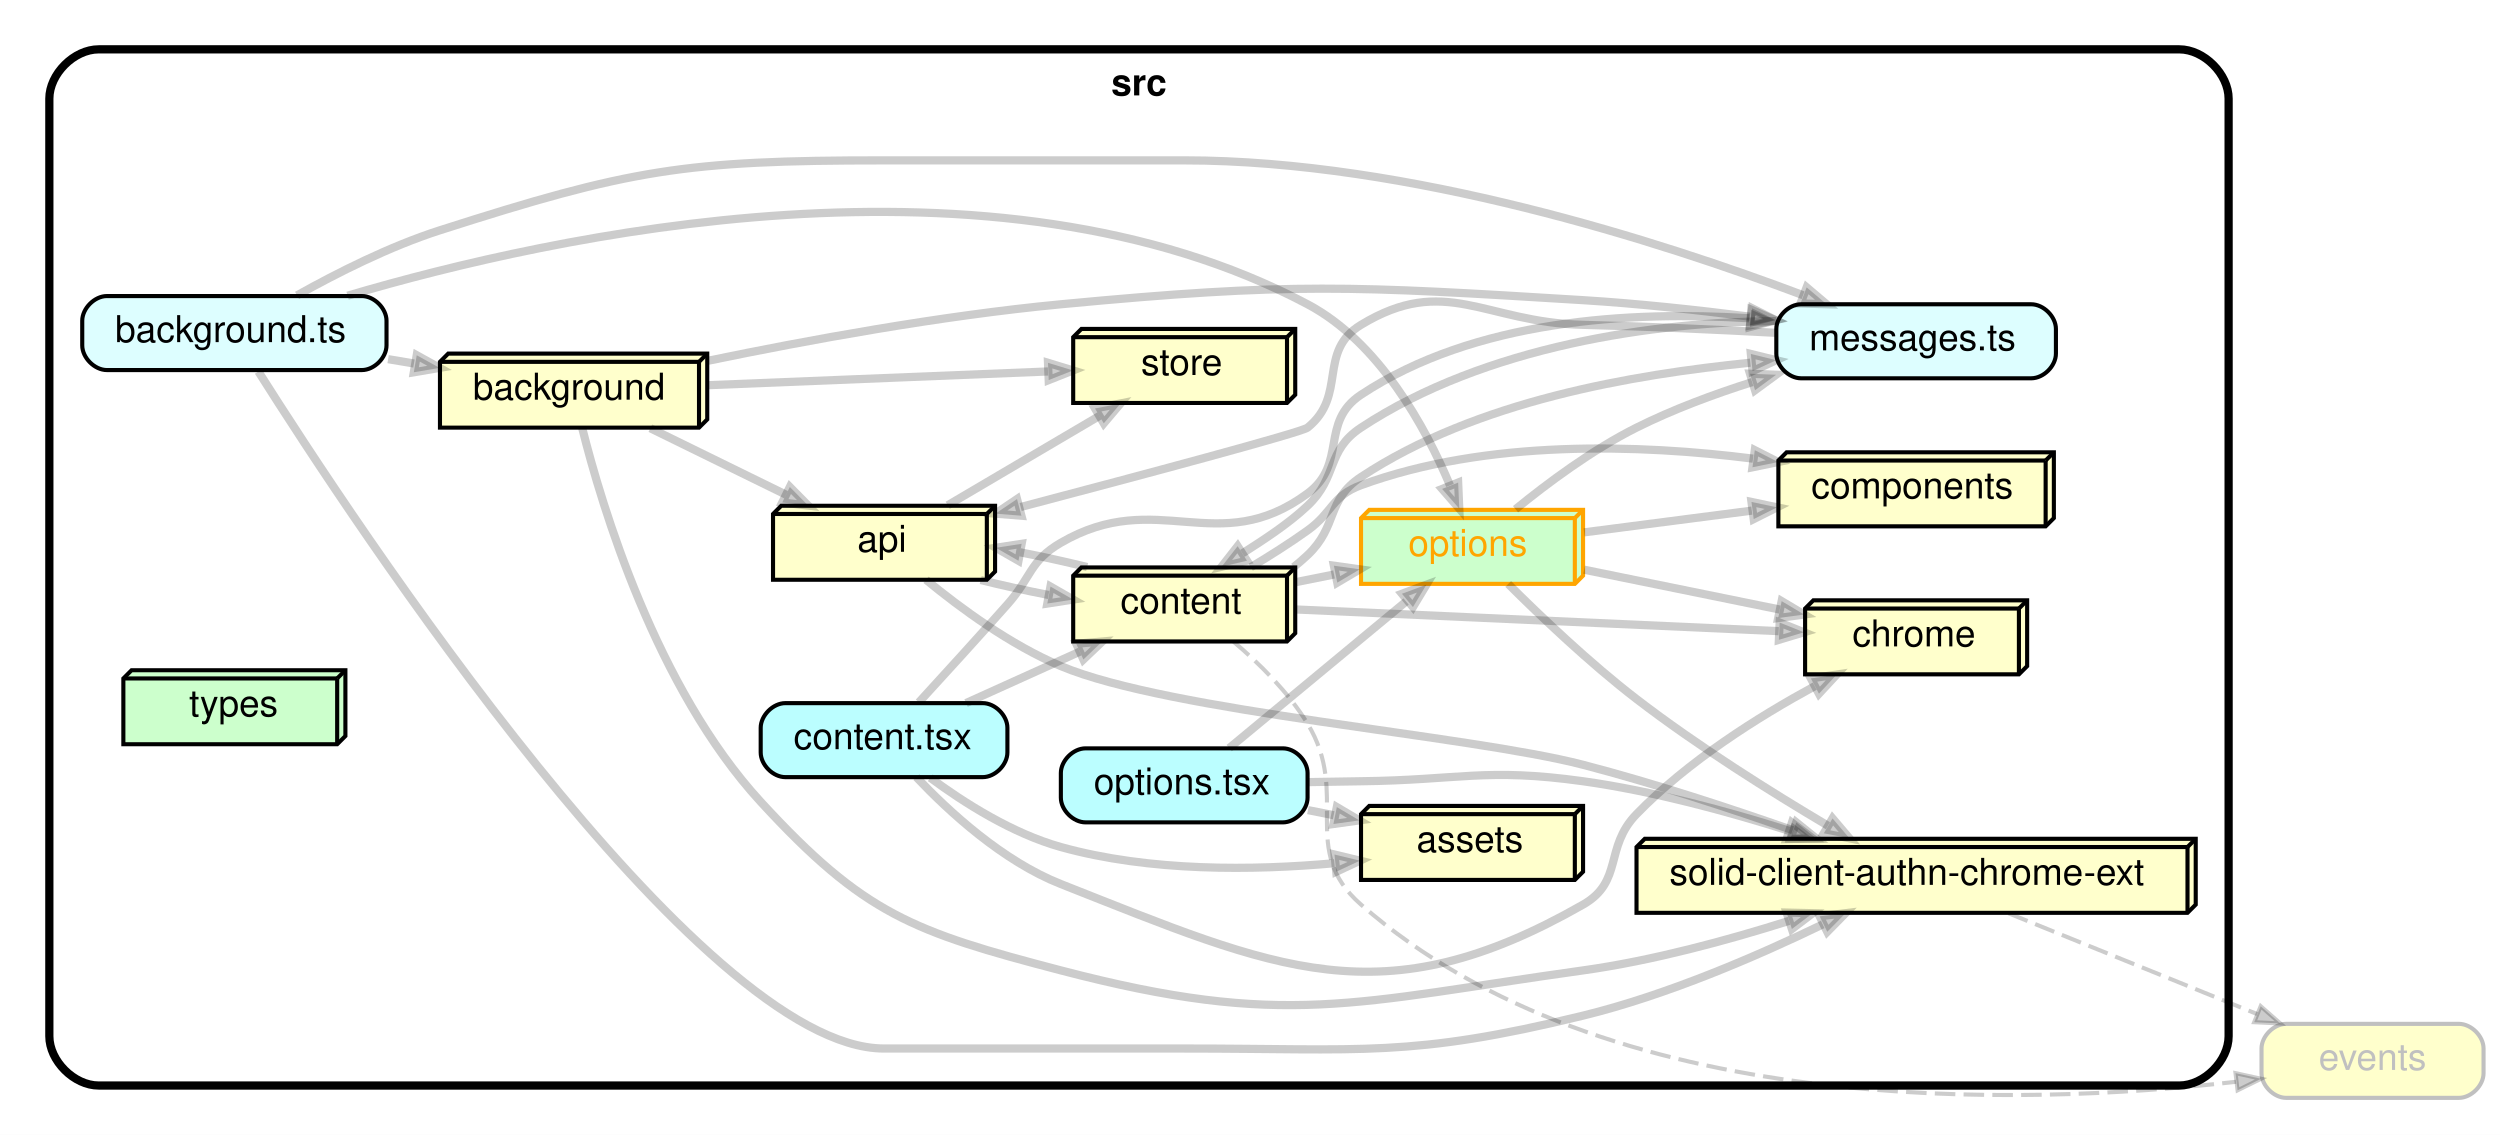
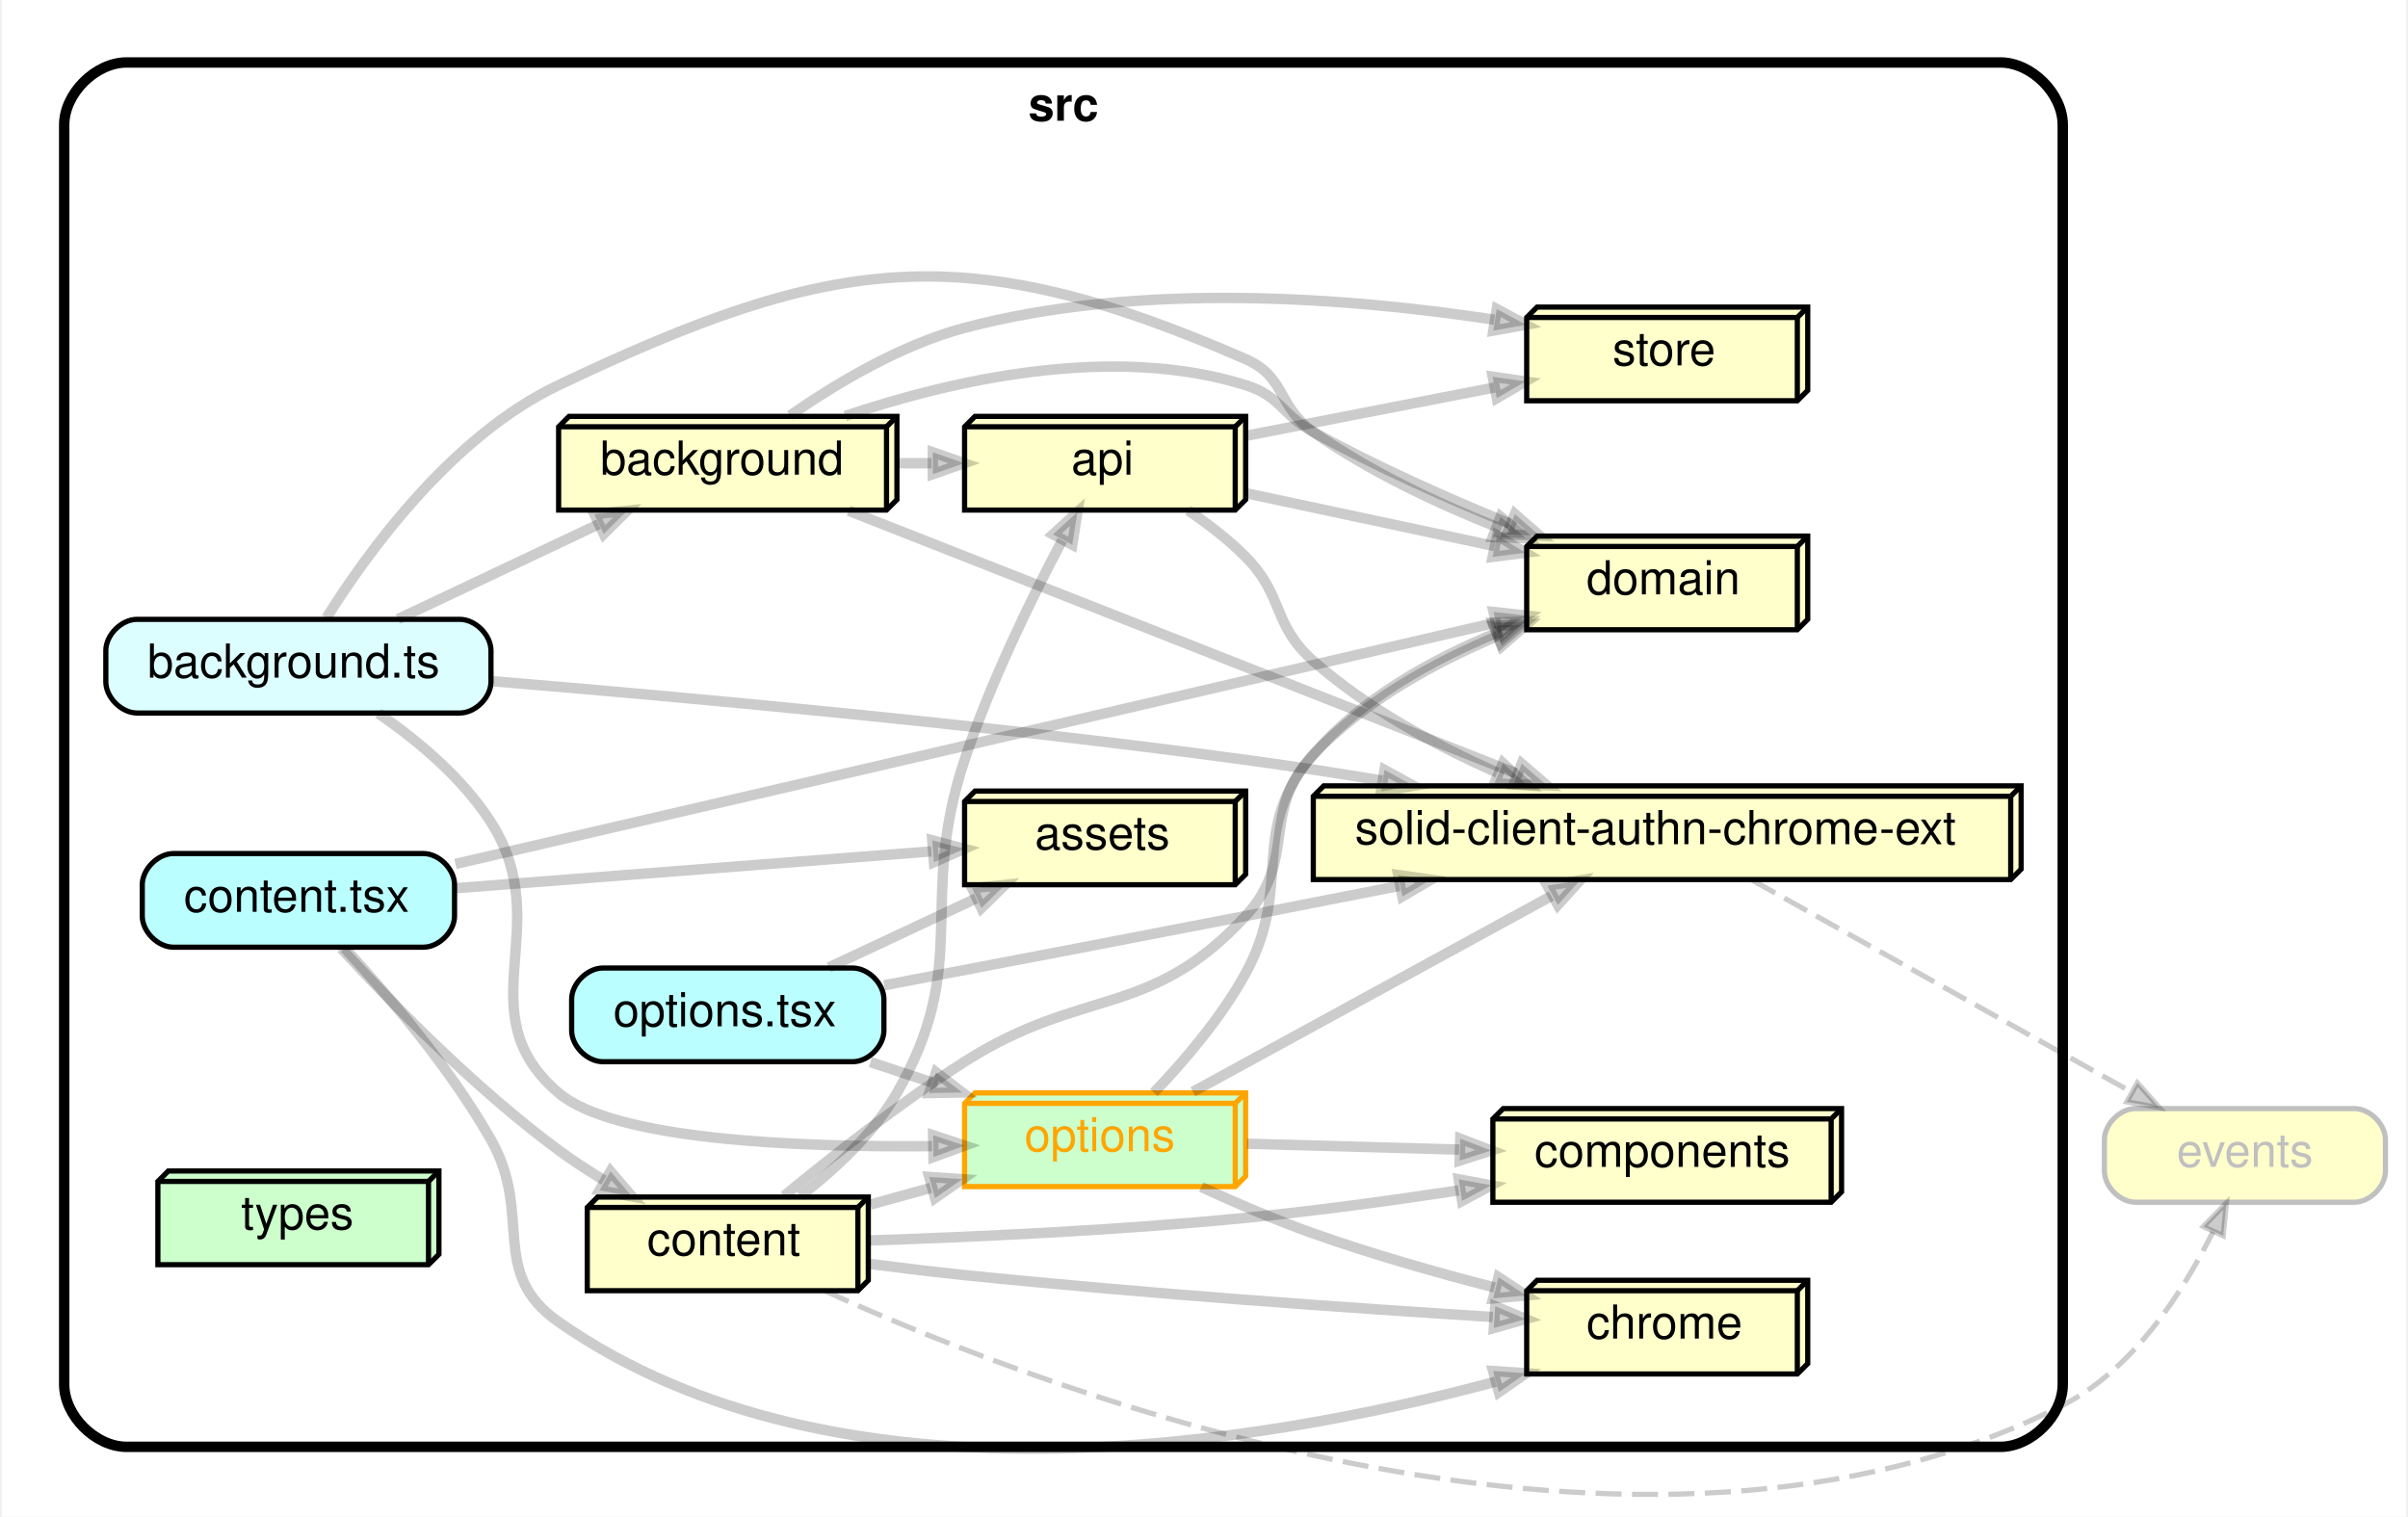
- <svg xmlns="http://www.w3.org/2000/svg" xmlns:xlink="http://www.w3.org/1999/xlink" width="608pt" height="276pt" viewBox="0.00 0.00 608.00 276.00">
-   <g id="graph0" class="graph" transform="scale(1 1) rotate(0) translate(4 272)">
-     <polygon fill="#ffffff" stroke="transparent" points="-4,4 -4,-272 604,-272 604,4 -4,4" />
+ <svg xmlns="http://www.w3.org/2000/svg" xmlns:xlink="http://www.w3.org/1999/xlink" width="462pt" height="291pt" viewBox="0.00 0.00 462.00 291.42">
+   <g id="graph0" class="graph" transform="scale(1 1) rotate(0) translate(4 287.4172)">
+     <polygon fill="#ffffff" stroke="transparent" points="-4,4 -4,-287.417 458,-287.417 458,4 -4,4" />
    <g id="clust1" class="cluster">
-       <path fill="#ffffff" stroke="#000000" stroke-width="2" d="M20,-8C20,-8 526,-8 526,-8 532,-8 538,-14 538,-20 538,-20 538,-248 538,-248 538,-254 532,-260 526,-260 526,-260 20,-260 20,-260 14,-260 8,-254 8,-248 8,-248 8,-20 8,-20 8,-14 14,-8 20,-8" />
-       <text text-anchor="middle" x="273" y="-248.8" font-family="Helvetica,sans-Serif" font-weight="bold" font-size="9.00" fill="#000000">src</text>
+       <path fill="#ffffff" stroke="#000000" stroke-width="2" d="M20,-9.417C20,-9.417 380,-9.417 380,-9.417 386,-9.417 392,-15.417 392,-21.417 392,-21.417 392,-263.417 392,-263.417 392,-269.417 386,-275.417 380,-275.417 380,-275.417 20,-275.417 20,-275.417 14,-275.417 8,-269.417 8,-263.417 8,-263.417 8,-21.417 8,-21.417 8,-15.417 14,-9.417 20,-9.417" />
+       <text text-anchor="middle" x="200" y="-264.217" font-family="Helvetica,sans-Serif" font-weight="bold" font-size="9.00" fill="#000000">src</text>
    </g>
    <g id="node1" class="node">
      <g id="a_node1">
        <a xlink:title="events">
-           <path fill="#ffffcc" stroke="#c0c0c0" d="M594,-23C594,-23 552,-23 552,-23 549,-23 546,-20 546,-17 546,-17 546,-11 546,-11 546,-8 549,-5 552,-5 552,-5 594,-5 594,-5 597,-5 600,-8 600,-11 600,-11 600,-17 600,-17 600,-20 597,-23 594,-23" />
-           <text text-anchor="middle" x="573" y="-11.8" font-family="Helvetica,sans-Serif" font-size="9.00" fill="#c0c0c0">events</text>
+           <path fill="#ffffcc" stroke="#c0c0c0" d="M448,-74.417C448,-74.417 406,-74.417 406,-74.417 403,-74.417 400,-71.417 400,-68.417 400,-68.417 400,-62.417 400,-62.417 400,-59.417 403,-56.417 406,-56.417 406,-56.417 448,-56.417 448,-56.417 451,-56.417 454,-59.417 454,-62.417 454,-62.417 454,-68.417 454,-68.417 454,-71.417 451,-74.417 448,-74.417" />
+           <text text-anchor="middle" x="427" y="-63.217" font-family="Helvetica,sans-Serif" font-size="9.00" fill="#c0c0c0">events</text>
        </a>
      </g>
    </g>
    <g id="node2" class="node">
      <g id="a_node2">
        <a xlink:href="src/api/" xlink:title="api">
-           <polygon fill="#ffffcc" stroke="#000000" points="238,-149 186,-149 184,-147 184,-131 236,-131 238,-133 238,-149" />
-           <polyline fill="none" stroke="#000000" points="236,-147 184,-147 " />
-           <polyline fill="none" stroke="#000000" points="236,-147 236,-131 " />
-           <polyline fill="none" stroke="#000000" points="236,-147 238,-149 " />
-           <text text-anchor="start" x="204.5" y="-137.8" font-family="Helvetica,sans-Serif" font-size="9.00" fill="#000000">api</text>
+           <polygon fill="#ffffcc" stroke="#000000" points="235,-207.417 183,-207.417 181,-205.417 181,-189.417 233,-189.417 235,-191.417 235,-207.417" />
+           <polyline fill="none" stroke="#000000" points="233,-205.417 181,-205.417 " />
+           <polyline fill="none" stroke="#000000" points="233,-205.417 233,-189.417 " />
+           <polyline fill="none" stroke="#000000" points="233,-205.417 235,-207.417 " />
+           <text text-anchor="start" x="201.5" y="-196.217" font-family="Helvetica,sans-Serif" font-size="9.00" fill="#000000">api</text>
        </a>
      </g>
    </g>
    <g id="node3" class="node">
      <g id="a_node3">
-         <a xlink:href="src/content/" xlink:title="content">
-           <polygon fill="#ffffcc" stroke="#000000" points="311,-134 259,-134 257,-132 257,-116 309,-116 311,-118 311,-134" />
-           <polyline fill="none" stroke="#000000" points="309,-132 257,-132 " />
-           <polyline fill="none" stroke="#000000" points="309,-132 309,-116 " />
-           <polyline fill="none" stroke="#000000" points="309,-132 311,-134 " />
-           <text text-anchor="start" x="268.5" y="-122.8" font-family="Helvetica,sans-Serif" font-size="9.00" fill="#000000">content</text>
+         <a xlink:href="src/domain/" xlink:title="domain">
+           <polygon fill="#ffffcc" stroke="#000000" points="343,-184.417 291,-184.417 289,-182.417 289,-166.417 341,-166.417 343,-168.417 343,-184.417" />
+           <polyline fill="none" stroke="#000000" points="341,-182.417 289,-182.417 " />
+           <polyline fill="none" stroke="#000000" points="341,-182.417 341,-166.417 " />
+           <polyline fill="none" stroke="#000000" points="341,-182.417 343,-184.417 " />
+           <text text-anchor="start" x="300.5" y="-173.217" font-family="Helvetica,sans-Serif" font-size="9.00" fill="#000000">domain</text>
        </a>
      </g>
    </g>
    <g id="edge1" class="edge">
-       <path fill="none" stroke="#000000" stroke-width="2" stroke-opacity="0.2" d="M234.5,-130.935C239.764,-129.631 245.444,-128.382 251.014,-127.297" />
-       <polygon fill="#000000" fill-opacity="0.2" stroke="#000000" stroke-width="2" stroke-opacity="0.2" points="251.473,-129.347 256.989,-126.188 250.707,-125.218 251.473,-129.347" />
+       <path fill="none" stroke="#000000" stroke-width="2" stroke-opacity="0.2" d="M235.253,-192.613C249.706,-189.535 267.58,-185.729 282.834,-182.48" />
+       <polygon fill="#000000" fill-opacity="0.2" stroke="#000000" stroke-width="2" stroke-opacity="0.2" points="283.325,-184.523 288.756,-181.219 282.45,-180.415 283.325,-184.523" />
    </g>
    <g id="node4" class="node">
      <g id="a_node4">
        <a xlink:href="src/solid-client-authn-chrome-ext/" xlink:title="solid-client-authn-chrome-ext">
-           <polygon fill="#ffffcc" stroke="#000000" points="530,-68 396,-68 394,-66 394,-50 528,-50 530,-52 530,-68" />
-           <polyline fill="none" stroke="#000000" points="528,-66 394,-66 " />
-           <polyline fill="none" stroke="#000000" points="528,-66 528,-50 " />
-           <polyline fill="none" stroke="#000000" points="528,-66 530,-68 " />
-           <text text-anchor="start" x="402" y="-56.8" font-family="Helvetica,sans-Serif" font-size="9.00" fill="#000000">solid-client-authn-chrome-ext</text>
+           <polygon fill="#ffffcc" stroke="#000000" points="384,-136.417 250,-136.417 248,-134.417 248,-118.417 382,-118.417 384,-120.417 384,-136.417" />
+           <polyline fill="none" stroke="#000000" points="382,-134.417 248,-134.417 " />
+           <polyline fill="none" stroke="#000000" points="382,-134.417 382,-118.417 " />
+           <polyline fill="none" stroke="#000000" points="382,-134.417 384,-136.417 " />
+           <text text-anchor="start" x="256" y="-125.217" font-family="Helvetica,sans-Serif" font-size="9.00" fill="#000000">solid-client-authn-chrome-ext</text>
        </a>
      </g>
    </g>
    <g id="edge2" class="edge">
-       <path fill="none" stroke="#000000" stroke-width="2" stroke-opacity="0.2" d="M221.209,-130.996C229.486,-124.184 241.749,-115.15 254,-110 280.477,-98.869 353.202,-93.224 381,-86 398.098,-81.556 416.832,-75.398 431.972,-70.085" />
-       <polygon fill="#000000" fill-opacity="0.2" stroke="#000000" stroke-width="2" stroke-opacity="0.2" points="432.846,-72.004 437.8,-68.02 431.443,-68.045 432.846,-72.004" />
+       <path fill="none" stroke="#000000" stroke-width="2" stroke-opacity="0.2" d="M223.963,-189.328C227.815,-186.73 231.752,-183.703 235,-180.417 242.453,-172.877 240.051,-167.433 248,-160.417 258.23,-151.388 271.369,-144.249 283.366,-138.955" />
+       <polygon fill="#000000" fill-opacity="0.2" stroke="#000000" stroke-width="2" stroke-opacity="0.2" points="284.441,-140.78 289.145,-136.504 282.802,-136.913 284.441,-140.78" />
    </g>
    <g id="node5" class="node">
      <g id="a_node5">
        <a xlink:href="src/store/" xlink:title="store">
-           <polygon fill="#ffffcc" stroke="#000000" points="311,-192 259,-192 257,-190 257,-174 309,-174 311,-176 311,-192" />
-           <polyline fill="none" stroke="#000000" points="309,-190 257,-190 " />
-           <polyline fill="none" stroke="#000000" points="309,-190 309,-174 " />
-           <polyline fill="none" stroke="#000000" points="309,-190 311,-192 " />
-           <text text-anchor="start" x="273.5" y="-180.8" font-family="Helvetica,sans-Serif" font-size="9.00" fill="#000000">store</text>
+           <polygon fill="#ffffcc" stroke="#000000" points="343,-228.417 291,-228.417 289,-226.417 289,-210.417 341,-210.417 343,-212.417 343,-228.417" />
+           <polyline fill="none" stroke="#000000" points="341,-226.417 289,-226.417 " />
+           <polyline fill="none" stroke="#000000" points="341,-226.417 341,-210.417 " />
+           <polyline fill="none" stroke="#000000" points="341,-226.417 343,-228.417 " />
+           <text text-anchor="start" x="305.5" y="-217.217" font-family="Helvetica,sans-Serif" font-size="9.00" fill="#000000">store</text>
        </a>
      </g>
    </g>
    <g id="edge3" class="edge">
-       <path fill="none" stroke="#000000" stroke-width="2" stroke-opacity="0.2" d="M226.481,-149.119C237.224,-155.447 251.653,-163.946 263.371,-170.848" />
-       <polygon fill="#000000" fill-opacity="0.2" stroke="#000000" stroke-width="2" stroke-opacity="0.2" points="262.305,-172.658 268.541,-173.894 264.437,-169.039 262.305,-172.658" />
-     </g>
-     <g id="edge19" class="edge">
-       <path fill="none" stroke="#000000" stroke-dasharray="5,2" stroke-opacity="0.2" d="M295.99,-115.948C302.161,-110.726 309.345,-103.682 314,-96 324.568,-78.561 311.648,-65.421 327,-52 386.871,.34 487.779,-2.932 539.791,-8.909" />
-       <polygon fill="#000000" fill-opacity="0.2" stroke="#000000" stroke-opacity="0.2" points="539.677,-11.011 545.886,-9.648 540.182,-6.841 539.677,-11.011" />
-     </g>
-     <g id="edge21" class="edge">
-       <path fill="none" stroke="#000000" stroke-width="2" stroke-opacity="0.2" d="M260.394,-134.091C255.19,-135.378 249.586,-136.611 244.086,-137.684" />
-       <polygon fill="#000000" fill-opacity="0.2" stroke="#000000" stroke-width="2" stroke-opacity="0.2" points="243.697,-135.62 238.183,-138.782 244.465,-139.749 243.697,-135.62" />
-     </g>
-     <g id="node9" class="node">
-       <g id="a_node9">
-         <a xlink:href="src/messages.ts" xlink:title="messages.ts">
-           <path fill="#ddfeff" stroke="#000000" d="M490,-198C490,-198 434,-198 434,-198 431,-198 428,-195 428,-192 428,-192 428,-186 428,-186 428,-183 431,-180 434,-180 434,-180 490,-180 490,-180 493,-180 496,-183 496,-186 496,-186 496,-192 496,-192 496,-195 493,-198 490,-198" />
-           <text text-anchor="start" x="436" y="-186.8" font-family="Helvetica,sans-Serif" font-size="9.00" fill="#000000">messages.ts</text>
-         </a>
-       </g>
-     </g>
-     <g id="edge18" class="edge">
-       <path fill="none" stroke="#000000" stroke-width="2" stroke-opacity="0.2" d="M310.644,-134.097C311.813,-135.03 312.939,-136 314,-137 321.447,-144.016 318.464,-150.358 327,-156 355.084,-174.564 393.13,-180.873 421.676,-183.793" />
-       <polygon fill="#000000" fill-opacity="0.2" stroke="#000000" stroke-width="2" stroke-opacity="0.2" points="421.807,-185.915 427.981,-184.401 422.21,-181.735 421.807,-185.915" />
-     </g>
-     <g id="node10" class="node">
-       <g id="a_node10">
-         <a xlink:href="src/options/" xlink:title="no-orphans">
-           <polygon fill="#ccffcc" stroke="#ffa500" points="381,-148 329,-148 327,-146 327,-130 379,-130 381,-132 381,-148" />
-           <polyline fill="none" stroke="#ffa500" points="379,-146 327,-146 " />
-           <polyline fill="none" stroke="#ffa500" points="379,-146 379,-130 " />
-           <polyline fill="none" stroke="#ffa500" points="379,-146 381,-148 " />
-           <text text-anchor="start" x="338.5" y="-136.8" font-family="Helvetica,sans-Serif" font-size="9.00" fill="#ffa500">options</text>
-         </a>
-       </g>
-     </g>
-     <g id="edge17" class="edge">
-       <path fill="none" stroke="#000000" stroke-width="2" stroke-opacity="0.2" d="M311.264,-130.453C314.273,-131.055 317.362,-131.672 320.436,-132.287" />
-       <polygon fill="#000000" fill-opacity="0.2" stroke="#000000" stroke-width="2" stroke-opacity="0.2" points="320.4,-134.421 326.695,-133.539 321.223,-130.303 320.4,-134.421" />
-     </g>
-     <g id="node11" class="node">
-       <g id="a_node11">
-         <a xlink:href="src/chrome/" xlink:title="chrome">
-           <polygon fill="#ffffcc" stroke="#000000" points="489,-126 437,-126 435,-124 435,-108 487,-108 489,-110 489,-126" />
-           <polyline fill="none" stroke="#000000" points="487,-124 435,-124 " />
-           <polyline fill="none" stroke="#000000" points="487,-124 487,-108 " />
-           <polyline fill="none" stroke="#000000" points="487,-124 489,-126 " />
-           <text text-anchor="start" x="446.5" y="-114.8" font-family="Helvetica,sans-Serif" font-size="9.00" fill="#000000">chrome</text>
-         </a>
-       </g>
-     </g>
-     <g id="edge16" class="edge">
-       <path fill="none" stroke="#000000" stroke-width="2" stroke-opacity="0.2" d="M311.034,-123.785C342.53,-122.369 394.579,-120.03 428.581,-118.502" />
-       <polygon fill="#000000" fill-opacity="0.2" stroke="#000000" stroke-width="2" stroke-opacity="0.2" points="428.812,-120.594 434.711,-118.227 428.623,-116.398 428.812,-120.594" />
-     </g>
-     <g id="node12" class="node">
-       <g id="a_node12">
-         <a xlink:href="src/components/" xlink:title="components">
-           <polygon fill="#ffffcc" stroke="#000000" points="495.5,-162 430.5,-162 428.5,-160 428.5,-144 493.5,-144 495.5,-146 495.5,-162" />
-           <polyline fill="none" stroke="#000000" points="493.5,-160 428.5,-160 " />
-           <polyline fill="none" stroke="#000000" points="493.5,-160 493.5,-144 " />
-           <polyline fill="none" stroke="#000000" points="493.5,-160 495.5,-162 " />
-           <text text-anchor="start" x="436.5" y="-150.8" font-family="Helvetica,sans-Serif" font-size="9.00" fill="#000000">components</text>
-         </a>
-       </g>
-     </g>
-     <g id="edge20" class="edge">
-       <path fill="none" stroke="#000000" stroke-width="2" stroke-opacity="0.2" d="M300.187,-134.061C304.751,-136.789 309.654,-139.888 314,-143 320.154,-147.406 319.893,-151.397 327,-154 357.589,-165.205 394.756,-163.948 422.342,-160.458" />
-       <polygon fill="#000000" fill-opacity="0.2" stroke="#000000" stroke-width="2" stroke-opacity="0.2" points="422.767,-162.52 428.43,-159.633 422.202,-158.358 422.767,-162.52" />
-     </g>
-     <g id="edge31" class="edge">
-       <path fill="none" stroke="#000000" stroke-dasharray="5,2" stroke-opacity="0.2" d="M484.462,-49.894C501.915,-42.818 526.221,-32.965 544.951,-25.371" />
-       <polygon fill="#000000" fill-opacity="0.2" stroke="#000000" stroke-opacity="0.2" points="545.799,-27.293 550.571,-23.093 544.221,-23.401 545.799,-27.293" />
+       <path fill="none" stroke="#000000" stroke-width="2" stroke-opacity="0.2" d="M235.253,-203.716C249.706,-206.527 267.58,-210.002 282.834,-212.968" />
+       <polygon fill="#000000" fill-opacity="0.2" stroke="#000000" stroke-width="2" stroke-opacity="0.2" points="282.465,-215.036 288.756,-214.12 283.267,-210.913 282.465,-215.036" />
+     </g>
+     <g id="edge29" class="edge">
+       <path fill="none" stroke="#000000" stroke-dasharray="5,2" stroke-opacity="0.2" d="M332.378,-118.269C351.643,-107.508 383.704,-89.601 405.093,-77.654" />
+       <polygon fill="#000000" fill-opacity="0.2" stroke="#000000" stroke-opacity="0.2" points="406.34,-79.362 410.554,-74.603 404.292,-75.696 406.34,-79.362" />
    </g>
    <g id="node6" class="node">
      <g id="a_node6">
        <a xlink:href="src/assets/" xlink:title="assets">
-           <polygon fill="#ffffcc" stroke="#000000" points="381,-76 329,-76 327,-74 327,-58 379,-58 381,-60 381,-76" />
-           <polyline fill="none" stroke="#000000" points="379,-74 327,-74 " />
-           <polyline fill="none" stroke="#000000" points="379,-74 379,-58 " />
-           <polyline fill="none" stroke="#000000" points="379,-74 381,-76 " />
-           <text text-anchor="start" x="340.5" y="-64.8" font-family="Helvetica,sans-Serif" font-size="9.00" fill="#000000">assets</text>
+           <polygon fill="#ffffcc" stroke="#000000" points="235,-135.417 183,-135.417 181,-133.417 181,-117.417 233,-117.417 235,-119.417 235,-135.417" />
+           <polyline fill="none" stroke="#000000" points="233,-133.417 181,-133.417 " />
+           <polyline fill="none" stroke="#000000" points="233,-133.417 233,-117.417 " />
+           <polyline fill="none" stroke="#000000" points="233,-133.417 235,-135.417 " />
+           <text text-anchor="start" x="194.5" y="-124.217" font-family="Helvetica,sans-Serif" font-size="9.00" fill="#000000">assets</text>
        </a>
      </g>
    </g>
    <g id="node7" class="node">
      <g id="a_node7">
        <a xlink:href="src/background.ts" xlink:title="background.ts">
-           <path fill="#ddfeff" stroke="#000000" d="M84,-200C84,-200 22,-200 22,-200 19,-200 16,-197 16,-194 16,-194 16,-188 16,-188 16,-185 19,-182 22,-182 22,-182 84,-182 84,-182 87,-182 90,-185 90,-188 90,-188 90,-194 90,-194 90,-197 87,-200 84,-200" />
-           <text text-anchor="start" x="24" y="-188.8" font-family="Helvetica,sans-Serif" font-size="9.00" fill="#000000">background.ts</text>
-         </a>
-       </g>
+           <path fill="#ddfeff" stroke="#000000" d="M84,-168.417C84,-168.417 22,-168.417 22,-168.417 19,-168.417 16,-165.417 16,-162.417 16,-162.417 16,-156.417 16,-156.417 16,-153.417 19,-150.417 22,-150.417 22,-150.417 84,-150.417 84,-150.417 87,-150.417 90,-153.417 90,-156.417 90,-156.417 90,-162.417 90,-162.417 90,-165.417 87,-168.417 84,-168.417" />
+           <text text-anchor="start" x="24" y="-157.217" font-family="Helvetica,sans-Serif" font-size="9.00" fill="#000000">background.ts</text>
+         </a>
+       </g>
+     </g>
+     <g id="edge5" class="edge">
+       <path fill="none" stroke="#000000" stroke-width="2" stroke-opacity="0.2" d="M58.377,-168.681C66.312,-181.358 82.462,-203.65 103,-213.417 156.018,-238.632 181.185,-241.884 235,-218.417 242.783,-215.023 241.054,-209.301 248,-204.417 258.647,-196.932 271.529,-190.826 283.204,-186.182" />
+       <polygon fill="#000000" fill-opacity="0.2" stroke="#000000" stroke-width="2" stroke-opacity="0.2" points="283.978,-188.134 288.824,-184.02 282.47,-184.214 283.978,-188.134" />
    </g>
    <g id="edge7" class="edge">
-       <path fill="none" stroke="#000000" stroke-width="2" stroke-opacity="0.2" d="M58.832,-181.645C81.689,-145.503 166.115,-17 211,-17 211,-17 211,-17 284,-17 327.257,-17 338.981,-14.724 381,-25 401.451,-30.002 423.399,-39.496 439.284,-47.183" />
-       <polygon fill="#000000" fill-opacity="0.2" stroke="#000000" stroke-width="2" stroke-opacity="0.2" points="438.536,-49.156 444.847,-49.922 440.391,-45.388 438.536,-49.156" />
+       <path fill="none" stroke="#000000" stroke-width="2" stroke-opacity="0.2" d="M90.041,-156.546C126.882,-153.505 184.974,-148.205 235,-141.417 243.502,-140.263 252.479,-138.88 261.238,-137.437" />
+       <polygon fill="#000000" fill-opacity="0.2" stroke="#000000" stroke-width="2" stroke-opacity="0.2" points="261.687,-139.491 267.259,-136.431 260.995,-135.349 261.687,-139.491" />
    </g>
    <g id="node8" class="node">
      <g id="a_node8">
        <a xlink:href="src/background/" xlink:title="background">
-           <polygon fill="#ffffcc" stroke="#000000" points="168,-186 105,-186 103,-184 103,-168 166,-168 168,-170 168,-186" />
-           <polyline fill="none" stroke="#000000" points="166,-184 103,-184 " />
-           <polyline fill="none" stroke="#000000" points="166,-184 166,-168 " />
-           <polyline fill="none" stroke="#000000" points="166,-184 168,-186 " />
-           <text text-anchor="start" x="111" y="-174.8" font-family="Helvetica,sans-Serif" font-size="9.00" fill="#000000">background</text>
+           <polygon fill="#ffffcc" stroke="#000000" points="168,-207.417 105,-207.417 103,-205.417 103,-189.417 166,-189.417 168,-191.417 168,-207.417" />
+           <polyline fill="none" stroke="#000000" points="166,-205.417 103,-205.417 " />
+           <polyline fill="none" stroke="#000000" points="166,-205.417 166,-189.417 " />
+           <polyline fill="none" stroke="#000000" points="166,-205.417 168,-207.417 " />
+           <text text-anchor="start" x="111" y="-196.217" font-family="Helvetica,sans-Serif" font-size="9.00" fill="#000000">background</text>
        </a>
      </g>
    </g>
    <g id="edge4" class="edge">
-       <path fill="none" stroke="#000000" stroke-width="2" stroke-opacity="0.2" d="M90.388,-184.655C92.477,-184.301 94.579,-183.944 96.673,-183.589" />
-       <polygon fill="#000000" fill-opacity="0.2" stroke="#000000" stroke-width="2" stroke-opacity="0.2" points="97.345,-185.605 102.909,-182.531 96.642,-181.464 97.345,-185.605" />
-     </g>
-     <g id="edge5" class="edge">
-       <path fill="none" stroke="#000000" stroke-width="2" stroke-opacity="0.2" d="M68.241,-200.165C77.887,-205.569 90.799,-212.093 103,-216 149.276,-230.818 162.409,-233 211,-233 211,-233 211,-233 284,-233 338.617,-233 399.979,-213.236 434.512,-200.2" />
-       <polygon fill="#000000" fill-opacity="0.2" stroke="#000000" stroke-width="2" stroke-opacity="0.2" points="435.377,-202.117 440.229,-198.01 433.875,-198.195 435.377,-202.117" />
+       <path fill="none" stroke="#000000" stroke-width="2" stroke-opacity="0.2" d="M72.135,-168.463C83.61,-173.887 98.327,-180.845 110.689,-186.689" />
+       <polygon fill="#000000" fill-opacity="0.2" stroke="#000000" stroke-width="2" stroke-opacity="0.2" points="109.862,-188.62 116.183,-189.286 111.656,-184.823 109.862,-188.62" />
+     </g>
+     <g id="node9" class="node">
+       <g id="a_node9">
+         <a xlink:href="src/options/" xlink:title="no-orphans">
+           <polygon fill="#ccffcc" stroke="#ffa500" points="235,-77.417 183,-77.417 181,-75.417 181,-59.417 233,-59.417 235,-61.417 235,-77.417" />
+           <polyline fill="none" stroke="#ffa500" points="233,-75.417 181,-75.417 " />
+           <polyline fill="none" stroke="#ffa500" points="233,-75.417 233,-59.417 " />
+           <polyline fill="none" stroke="#ffa500" points="233,-75.417 235,-77.417 " />
+           <text text-anchor="start" x="192.5" y="-66.217" font-family="Helvetica,sans-Serif" font-size="9.00" fill="#ffa500">options</text>
+         </a>
+       </g>
    </g>
    <g id="edge6" class="edge">
-       <path fill="none" stroke="#000000" stroke-width="2" stroke-opacity="0.2" d="M80.532,-200.084C130.433,-214.822 237.708,-238.449 314,-198 331.412,-188.768 342.64,-168.191 348.639,-153.956" />
-       <polygon fill="#000000" fill-opacity="0.2" stroke="#000000" stroke-width="2" stroke-opacity="0.2" points="350.625,-154.646 350.894,-148.295 346.723,-153.092 350.625,-154.646" />
+       <path fill="none" stroke="#000000" stroke-width="2" stroke-opacity="0.2" d="M68.344,-150.357C75.922,-145.138 84.579,-137.926 90,-129.417 102.8,-109.326 84.867,-92.867 103,-77.417 113.508,-68.464 148.112,-66.939 174.753,-67.196" />
+       <polygon fill="#000000" fill-opacity="0.2" stroke="#000000" stroke-width="2" stroke-opacity="0.2" points="174.96,-69.299 180.99,-67.289 175.022,-65.099 174.96,-69.299" />
    </g>
    <g id="edge9" class="edge">
-       <path fill="none" stroke="#000000" stroke-width="2" stroke-opacity="0.2" d="M154.163,-167.854C164.129,-162.97 176.503,-156.906 187.158,-151.684" />
-       <polygon fill="#000000" fill-opacity="0.2" stroke="#000000" stroke-width="2" stroke-opacity="0.2" points="188.088,-153.567 192.552,-149.041 186.24,-149.796 188.088,-153.567" />
+       <path fill="none" stroke="#000000" stroke-width="2" stroke-opacity="0.2" d="M168.356,-198.417C170.454,-198.417 172.567,-198.417 174.668,-198.417" />
+       <polygon fill="#000000" fill-opacity="0.2" stroke="#000000" stroke-width="2" stroke-opacity="0.2" points="174.901,-200.517 180.901,-198.417 174.9,-196.317 174.901,-200.517" />
+     </g>
+     <g id="edge8" class="edge">
+       <path fill="none" stroke="#000000" stroke-width="2" stroke-opacity="0.2" d="M158.07,-207.484C178.53,-214.381 209.321,-221.439 235,-213.417 241.708,-211.322 241.848,-207.813 248,-204.417 259.974,-197.808 273.762,-191.677 285.779,-186.77" />
+       <polygon fill="#000000" fill-opacity="0.2" stroke="#000000" stroke-width="2" stroke-opacity="0.2" points="286.736,-188.649 291.52,-184.463 285.17,-184.751 286.736,-188.649" />
    </g>
    <g id="edge10" class="edge">
-       <path fill="none" stroke="#000000" stroke-width="2" stroke-opacity="0.2" d="M137.586,-167.923C142.339,-148.972 155.579,-104.671 181,-77 206.174,-49.597 218,-45.418 254,-36 308.607,-21.715 325.095,-28.217 381,-36 397.872,-38.349 416.168,-43.325 431.095,-48.05" />
-       <polygon fill="#000000" fill-opacity="0.2" stroke="#000000" stroke-width="2" stroke-opacity="0.2" points="430.495,-50.063 436.85,-49.912 431.788,-46.067 430.495,-50.063" />
+       <path fill="none" stroke="#000000" stroke-width="2" stroke-opacity="0.2" d="M158.728,-189.28C191.491,-176.393 251.25,-152.887 286.922,-138.855" />
+       <polygon fill="#000000" fill-opacity="0.2" stroke="#000000" stroke-width="2" stroke-opacity="0.2" points="288.047,-140.669 292.861,-136.519 286.509,-136.761 288.047,-140.669" />
    </g>
    <g id="edge11" class="edge">
-       <path fill="none" stroke="#000000" stroke-width="2" stroke-opacity="0.2" d="M168.089,-178.317C192.646,-179.309 226.192,-180.664 250.877,-181.662" />
-       <polygon fill="#000000" fill-opacity="0.2" stroke="#000000" stroke-width="2" stroke-opacity="0.2" points="250.872,-183.763 256.952,-181.907 251.041,-179.566 250.872,-183.763" />
-     </g>
-     <g id="edge8" class="edge">
-       <path fill="none" stroke="#000000" stroke-width="2" stroke-opacity="0.2" d="M168.252,-184.274C191.936,-189.174 224.776,-195.229 254,-198 310.194,-203.329 324.66,-202.465 381,-199 394.248,-198.185 408.645,-196.628 421.578,-194.981" />
-       <polygon fill="#000000" fill-opacity="0.2" stroke="#000000" stroke-width="2" stroke-opacity="0.2" points="422.12,-197.028 427.797,-194.167 421.576,-192.863 422.12,-197.028" />
-     </g>
-     <g id="edge22" class="edge">
-       <path fill="none" stroke="#000000" stroke-width="2" stroke-opacity="0.2" d="M427.725,-191.068C413.304,-191.84 396.342,-192.621 381,-193 357.007,-193.592 347.515,-205.455 327,-193 316.295,-186.501 323.751,-175.859 314,-168 312.577,-166.853 273.784,-156.484 244.225,-148.696" />
-       <polygon fill="#000000" fill-opacity="0.2" stroke="#000000" stroke-width="2" stroke-opacity="0.2" points="244.411,-146.574 238.074,-147.078 243.342,-150.636 244.411,-146.574" />
-     </g>
-     <g id="edge23" class="edge">
-       <path fill="none" stroke="#000000" stroke-width="2" stroke-opacity="0.2" d="M427.981,-193.914C398.942,-193.758 357.208,-187.968 327,-168 318.464,-162.358 321.447,-156.016 314,-149 309.358,-144.627 303.477,-140.813 298.154,-137.421" />
-       <polygon fill="#000000" fill-opacity="0.2" stroke="#000000" stroke-width="2" stroke-opacity="0.2" points="299.268,-135.64 293.084,-134.165 296.998,-139.174 299.268,-135.64" />
+       <path fill="none" stroke="#000000" stroke-width="2" stroke-opacity="0.2" d="M147.477,-207.581C156.236,-213.679 168.69,-221.148 181,-224.417 214.824,-233.4 255.083,-230.212 282.783,-225.99" />
+       <polygon fill="#000000" fill-opacity="0.2" stroke="#000000" stroke-width="2" stroke-opacity="0.2" points="283.252,-228.042 288.845,-225.019 282.588,-223.895 283.252,-228.042" />
    </g>
    <g id="edge28" class="edge">
-       <path fill="none" stroke="#000000" stroke-width="2" stroke-opacity="0.2" d="M362.796,-129.98C370.635,-122.162 382.598,-110.761 394,-102 408.862,-90.58 426.827,-79.318 440.559,-71.185" />
-       <polygon fill="#000000" fill-opacity="0.2" stroke="#000000" stroke-width="2" stroke-opacity="0.2" points="441.673,-72.966 445.786,-68.119 439.548,-69.344 441.673,-72.966" />
-     </g>
-     <g id="edge30" class="edge">
-       <path fill="none" stroke="#000000" stroke-width="2" stroke-opacity="0.2" d="M364.579,-148.16C372.302,-154.462 383.258,-162.632 394,-168 402.787,-172.391 412.674,-176.08 422.131,-179.079" />
-       <polygon fill="#000000" fill-opacity="0.2" stroke="#000000" stroke-width="2" stroke-opacity="0.2" points="421.598,-181.112 427.95,-180.858 422.826,-177.096 421.598,-181.112" />
+       <path fill="none" stroke="#000000" stroke-width="2" stroke-opacity="0.2" d="M217.367,-77.471C223.147,-83.505 230.326,-91.872 235,-100.417 244.377,-117.561 235.269,-127.593 248,-142.417 257.193,-153.122 270.661,-160.656 283.19,-165.795" />
+       <polygon fill="#000000" fill-opacity="0.2" stroke="#000000" stroke-width="2" stroke-opacity="0.2" points="282.509,-167.783 288.862,-167.99 284.025,-163.866 282.509,-167.783" />
+     </g>
+     <g id="edge26" class="edge">
+       <path fill="none" stroke="#000000" stroke-width="2" stroke-opacity="0.2" d="M224.875,-77.636C243.421,-87.767 273.29,-104.085 293.742,-115.258" />
+       <polygon fill="#000000" fill-opacity="0.2" stroke="#000000" stroke-width="2" stroke-opacity="0.2" points="292.971,-117.23 299.243,-118.263 294.985,-113.544 292.971,-117.23" />
+     </g>
+     <g id="node10" class="node">
+       <g id="a_node10">
+         <a xlink:href="src/chrome/" xlink:title="chrome">
+           <polygon fill="#ffffcc" stroke="#000000" points="343,-41.417 291,-41.417 289,-39.417 289,-23.417 341,-23.417 343,-25.417 343,-41.417" />
+           <polyline fill="none" stroke="#000000" points="341,-39.417 289,-39.417 " />
+           <polyline fill="none" stroke="#000000" points="341,-39.417 341,-23.417 " />
+           <polyline fill="none" stroke="#000000" points="341,-39.417 343,-41.417 " />
+           <text text-anchor="start" x="300.5" y="-30.217" font-family="Helvetica,sans-Serif" font-size="9.00" fill="#000000">chrome</text>
+         </a>
+       </g>
+     </g>
+     <g id="edge25" class="edge">
+       <path fill="none" stroke="#000000" stroke-width="2" stroke-opacity="0.2" d="M226.462,-59.347C233.149,-56.266 240.823,-52.963 248,-50.417 259.168,-46.456 271.639,-42.912 282.821,-40.038" />
+       <polygon fill="#000000" fill-opacity="0.2" stroke="#000000" stroke-width="2" stroke-opacity="0.2" points="283.578,-42.013 288.884,-38.511 282.553,-37.94 283.578,-42.013" />
+     </g>
+     <g id="node11" class="node">
+       <g id="a_node11">
+         <a xlink:href="src/components/" xlink:title="components">
+           <polygon fill="#ffffcc" stroke="#000000" points="349.5,-74.417 284.5,-74.417 282.5,-72.417 282.5,-56.417 347.5,-56.417 349.5,-58.417 349.5,-74.417" />
+           <polyline fill="none" stroke="#000000" points="347.5,-72.417 282.5,-72.417 " />
+           <polyline fill="none" stroke="#000000" points="347.5,-72.417 347.5,-56.417 " />
+           <polyline fill="none" stroke="#000000" points="347.5,-72.417 349.5,-74.417 " />
+           <text text-anchor="start" x="290.5" y="-63.217" font-family="Helvetica,sans-Serif" font-size="9.00" fill="#000000">components</text>
+         </a>
+       </g>
    </g>
    <g id="edge27" class="edge">
-       <path fill="none" stroke="#000000" stroke-width="2" stroke-opacity="0.2" d="M381.253,-133.448C395.706,-130.504 413.58,-126.863 428.834,-123.756" />
-       <polygon fill="#000000" fill-opacity="0.2" stroke="#000000" stroke-width="2" stroke-opacity="0.2" points="429.296,-125.805 434.756,-122.55 428.457,-121.69 429.296,-125.805" />
-     </g>
-     <g id="edge29" class="edge">
-       <path fill="none" stroke="#000000" stroke-width="2" stroke-opacity="0.2" d="M381.253,-142.533C393.608,-144.134 408.462,-146.06 422.043,-147.82" />
-       <polygon fill="#000000" fill-opacity="0.2" stroke="#000000" stroke-width="2" stroke-opacity="0.2" points="421.96,-149.927 428.18,-148.616 422.5,-145.762 421.96,-149.927" />
+       <path fill="none" stroke="#000000" stroke-width="2" stroke-opacity="0.2" d="M235.253,-67.66C247.608,-67.317 262.462,-66.904 276.043,-66.527" />
+       <polygon fill="#000000" fill-opacity="0.2" stroke="#000000" stroke-width="2" stroke-opacity="0.2" points="276.241,-68.623 282.18,-66.357 276.124,-64.424 276.241,-68.623" />
+     </g>
+     <g id="node12" class="node">
+       <g id="a_node12">
+         <a xlink:href="src/content.tsx" xlink:title="content.tsx">
+           <path fill="#bbfeff" stroke="#000000" d="M77,-123.417C77,-123.417 29,-123.417 29,-123.417 26,-123.417 23,-120.417 23,-117.417 23,-117.417 23,-111.417 23,-111.417 23,-108.417 26,-105.417 29,-105.417 29,-105.417 77,-105.417 77,-105.417 80,-105.417 83,-108.417 83,-111.417 83,-111.417 83,-117.417 83,-117.417 83,-120.417 80,-123.417 77,-123.417" />
+           <text text-anchor="start" x="31" y="-112.217" font-family="Helvetica,sans-Serif" font-size="9.00" fill="#000000">content.tsx</text>
+         </a>
+       </g>
+     </g>
+     <g id="edge15" class="edge">
+       <path fill="none" stroke="#000000" stroke-width="2" stroke-opacity="0.2" d="M83.169,-121.415C132.827,-132.932 231.4,-155.795 282.907,-167.742" />
+       <polygon fill="#000000" fill-opacity="0.2" stroke="#000000" stroke-width="2" stroke-opacity="0.2" points="282.629,-169.833 288.949,-169.143 283.578,-165.742 282.629,-169.833" />
+     </g>
+     <g id="edge12" class="edge">
+       <path fill="none" stroke="#000000" stroke-width="2" stroke-opacity="0.2" d="M83.254,-116.759C109.517,-118.793 147.485,-121.732 174.626,-123.833" />
+       <polygon fill="#000000" fill-opacity="0.2" stroke="#000000" stroke-width="2" stroke-opacity="0.2" points="174.789,-125.952 180.933,-124.322 175.113,-121.765 174.789,-125.952" />
+     </g>
+     <g id="edge13" class="edge">
+       <path fill="none" stroke="#000000" stroke-width="2" stroke-opacity="0.2" d="M61.912,-105.208C70.092,-96.36 82.104,-82.32 90,-68.417 98.195,-53.988 89.398,-42.922 103,-33.417 156.667,4.086 237.983,-9.807 283.034,-21.943" />
+       <polygon fill="#000000" fill-opacity="0.2" stroke="#000000" stroke-width="2" stroke-opacity="0.2" points="282.534,-23.984 288.877,-23.562 283.655,-19.936 282.534,-23.984" />
    </g>
    <g id="node13" class="node">
      <g id="a_node13">
-         <a xlink:href="src/content.tsx" xlink:title="content.tsx">
-           <path fill="#bbfeff" stroke="#000000" d="M235,-101C235,-101 187,-101 187,-101 184,-101 181,-98 181,-95 181,-95 181,-89 181,-89 181,-86 184,-83 187,-83 187,-83 235,-83 235,-83 238,-83 241,-86 241,-89 241,-89 241,-95 241,-95 241,-98 238,-101 235,-101" />
-           <text text-anchor="start" x="189" y="-89.8" font-family="Helvetica,sans-Serif" font-size="9.00" fill="#000000">content.tsx</text>
+         <a xlink:href="src/content/" xlink:title="content">
+           <polygon fill="#ffffcc" stroke="#000000" points="162.5,-57.417 110.5,-57.417 108.5,-55.417 108.5,-39.417 160.5,-39.417 162.5,-41.417 162.5,-57.417" />
+           <polyline fill="none" stroke="#000000" points="160.5,-55.417 108.5,-55.417 " />
+           <polyline fill="none" stroke="#000000" points="160.5,-55.417 160.5,-39.417 " />
+           <polyline fill="none" stroke="#000000" points="160.5,-55.417 162.5,-57.417 " />
+           <text text-anchor="start" x="120" y="-46.217" font-family="Helvetica,sans-Serif" font-size="9.00" fill="#000000">content</text>
        </a>
      </g>
    </g>
    <g id="edge14" class="edge">
-       <path fill="none" stroke="#000000" stroke-width="2" stroke-opacity="0.2" d="M230.948,-101.017C239.478,-104.873 249.538,-109.421 258.592,-113.514" />
-       <polygon fill="#000000" fill-opacity="0.2" stroke="#000000" stroke-width="2" stroke-opacity="0.2" points="257.744,-115.436 264.077,-115.993 259.474,-111.608 257.744,-115.436" />
-     </g>
-     <g id="edge12" class="edge">
-       <path fill="none" stroke="#000000" stroke-width="2" stroke-opacity="0.2" d="M222.239,-82.843C230.478,-76.749 242.235,-69.28 254,-66 275.58,-59.983 300.811,-60.286 320.531,-62.066" />
-       <polygon fill="#000000" fill-opacity="0.2" stroke="#000000" stroke-width="2" stroke-opacity="0.2" points="320.548,-64.178 326.728,-62.69 320.968,-59.999 320.548,-64.178" />
-     </g>
-     <g id="edge15" class="edge">
-       <path fill="none" stroke="#000000" stroke-width="2" stroke-opacity="0.2" d="M219.464,-101.193C225.506,-107.784 233.804,-116.893 241,-125 246.857,-131.598 246.375,-135.563 254,-140 277.504,-153.679 292.12,-135.849 314,-152 323.76,-159.204 316.887,-169.299 327,-176 354.646,-194.318 392.736,-196.415 421.409,-194.595" />
-       <polygon fill="#000000" fill-opacity="0.2" stroke="#000000" stroke-width="2" stroke-opacity="0.2" points="421.919,-196.662 427.745,-194.12 421.605,-192.474 421.919,-196.662" />
-     </g>
-     <g id="edge13" class="edge">
-       <path fill="none" stroke="#000000" stroke-width="2" stroke-opacity="0.2" d="M218.86,-82.994C226.789,-74.606 239.853,-62.582 254,-57 306.546,-36.269 331.938,-24.004 381,-52 390.864,-57.629 386.091,-65.849 394,-74 406.451,-86.832 423.452,-97.583 437.34,-105.125" />
-       <polygon fill="#000000" fill-opacity="0.2" stroke="#000000" stroke-width="2" stroke-opacity="0.2" points="436.403,-107.005 442.688,-107.956 438.368,-103.293 436.403,-107.005" />
+       <path fill="none" stroke="#000000" stroke-width="2" stroke-opacity="0.2" d="M61.233,-105.186C70.672,-94.935 86.923,-78.272 103,-66.417 105.725,-64.407 108.7,-62.465 111.706,-60.647" />
+       <polygon fill="#000000" fill-opacity="0.2" stroke="#000000" stroke-width="2" stroke-opacity="0.2" points="112.966,-62.344 117.106,-57.52 110.862,-58.709 112.966,-62.344" />
+     </g>
+     <g id="edge19" class="edge">
+       <path fill="none" stroke="#000000" stroke-dasharray="5,2" stroke-opacity="0.2" d="M154.143,-39.38C198.224,-19.394 311.233,23.649 392,-17.417 405.622,-24.343 415.2,-39.332 420.853,-50.73" />
+       <polygon fill="#000000" fill-opacity="0.2" stroke="#000000" stroke-opacity="0.2" points="419.012,-51.751 423.451,-56.301 422.818,-49.976 419.012,-51.751" />
+     </g>
+     <g id="edge21" class="edge">
+       <path fill="none" stroke="#000000" stroke-width="2" stroke-opacity="0.2" d="M149.445,-57.612C156.057,-62.684 163.481,-69.548 168,-77.417 182.455,-102.587 171.831,-113.878 181,-141.417 185.948,-156.28 193.798,-172.332 199.761,-183.603" />
+       <polygon fill="#000000" fill-opacity="0.2" stroke="#000000" stroke-width="2" stroke-opacity="0.2" points="197.989,-184.741 202.682,-189.029 201.687,-182.75 197.989,-184.741" />
+     </g>
+     <g id="edge18" class="edge">
+       <path fill="none" stroke="#000000" stroke-width="2" stroke-opacity="0.2" d="M146.318,-57.619C155.295,-65.035 168.559,-75.495 181,-83.417 203.804,-97.938 216.676,-91.54 235,-111.417 245.126,-122.402 237.729,-131.568 248,-142.417 257.623,-152.582 271.032,-160.005 283.401,-165.206" />
+       <polygon fill="#000000" fill-opacity="0.2" stroke="#000000" stroke-width="2" stroke-opacity="0.2" points="282.643,-167.165 288.994,-167.442 284.202,-163.265 282.643,-167.165" />
+     </g>
+     <g id="edge17" class="edge">
+       <path fill="none" stroke="#000000" stroke-width="2" stroke-opacity="0.2" d="M162.909,-55.978C166.698,-57.024 170.625,-58.107 174.509,-59.178" />
+       <polygon fill="#000000" fill-opacity="0.2" stroke="#000000" stroke-width="2" stroke-opacity="0.2" points="174.21,-61.274 180.552,-60.845 175.327,-57.225 174.21,-61.274" />
+     </g>
+     <g id="edge16" class="edge">
+       <path fill="none" stroke="#000000" stroke-width="2" stroke-opacity="0.2" d="M162.899,-44.546C168.859,-43.777 175.135,-43.021 181,-42.417 215.521,-38.865 255.133,-36.084 282.478,-34.366" />
+       <polygon fill="#000000" fill-opacity="0.2" stroke="#000000" stroke-width="2" stroke-opacity="0.2" points="282.951,-36.441 288.809,-33.973 282.691,-32.249 282.951,-36.441" />
+     </g>
+     <g id="edge20" class="edge">
+       <path fill="none" stroke="#000000" stroke-width="2" stroke-opacity="0.2" d="M162.58,-49.07C182.618,-49.725 210.559,-50.998 235,-53.417 248.373,-54.741 262.915,-56.723 275.938,-58.697" />
+       <polygon fill="#000000" fill-opacity="0.2" stroke="#000000" stroke-width="2" stroke-opacity="0.2" points="275.948,-60.823 282.198,-59.663 276.588,-56.672 275.948,-60.823" />
    </g>
    <g id="node14" class="node">
      <g id="a_node14">
        <a xlink:href="src/options.tsx" xlink:title="options.tsx">
-           <path fill="#bbfeff" stroke="#000000" d="M308,-90C308,-90 260,-90 260,-90 257,-90 254,-87 254,-84 254,-84 254,-78 254,-78 254,-75 257,-72 260,-72 260,-72 308,-72 308,-72 311,-72 314,-75 314,-78 314,-78 314,-84 314,-84 314,-87 311,-90 308,-90" />
-           <text text-anchor="start" x="262" y="-78.8" font-family="Helvetica,sans-Serif" font-size="9.00" fill="#000000">options.tsx</text>
-         </a>
-       </g>
-     </g>
-     <g id="edge25" class="edge">
-       <path fill="none" stroke="#000000" stroke-width="2" stroke-opacity="0.2" d="M314.071,-81.788C318.409,-81.876 322.819,-81.951 327,-82 350.998,-82.279 357.229,-85.309 381,-82 397.872,-79.651 416.168,-74.675 431.095,-69.95" />
-       <polygon fill="#000000" fill-opacity="0.2" stroke="#000000" stroke-width="2" stroke-opacity="0.2" points="431.788,-71.933 436.85,-68.088 430.495,-67.937 431.788,-71.933" />
-     </g>
-     <g id="edge26" class="edge">
-       <path fill="none" stroke="#000000" stroke-width="2" stroke-opacity="0.2" d="M314.092,-74.981C316.168,-74.567 318.266,-74.147 320.358,-73.728" />
-       <polygon fill="#000000" fill-opacity="0.2" stroke="#000000" stroke-width="2" stroke-opacity="0.2" points="321.114,-75.719 326.585,-72.483 320.29,-71.6 321.114,-75.719" />
+           <path fill="#bbfeff" stroke="#000000" d="M159.5,-101.417C159.5,-101.417 111.5,-101.417 111.5,-101.417 108.5,-101.417 105.5,-98.417 105.5,-95.417 105.5,-95.417 105.5,-89.417 105.5,-89.417 105.5,-86.417 108.5,-83.417 111.5,-83.417 111.5,-83.417 159.5,-83.417 159.5,-83.417 162.5,-83.417 165.5,-86.417 165.5,-89.417 165.5,-89.417 165.5,-95.417 165.5,-95.417 165.5,-98.417 162.5,-101.417 159.5,-101.417" />
+           <text text-anchor="start" x="113.5" y="-90.217" font-family="Helvetica,sans-Serif" font-size="9.00" fill="#000000">options.tsx</text>
+         </a>
+       </g>
+     </g>
+     <g id="edge23" class="edge">
+       <path fill="none" stroke="#000000" stroke-width="2" stroke-opacity="0.2" d="M165.553,-98.105C185.298,-101.854 211.694,-106.89 235,-111.417 244.555,-113.273 254.741,-115.27 264.55,-117.203" />
+       <polygon fill="#000000" fill-opacity="0.2" stroke="#000000" stroke-width="2" stroke-opacity="0.2" points="264.306,-119.296 270.599,-118.397 265.119,-115.175 264.306,-119.296" />
    </g>
    <g id="edge24" class="edge">
-       <path fill="none" stroke="#000000" stroke-width="2" stroke-opacity="0.2" d="M294.938,-90.062C306.479,-99.626 324.787,-114.795 337.961,-125.711" />
-       <polygon fill="#000000" fill-opacity="0.2" stroke="#000000" stroke-width="2" stroke-opacity="0.2" points="336.948,-127.599 342.908,-129.81 339.628,-124.365 336.948,-127.599" />
+       <path fill="none" stroke="#000000" stroke-width="2" stroke-opacity="0.2" d="M154.929,-101.529C163.612,-105.601 173.951,-110.449 183.186,-114.78" />
+       <polygon fill="#000000" fill-opacity="0.2" stroke="#000000" stroke-width="2" stroke-opacity="0.2" points="182.445,-116.752 188.769,-117.399 184.228,-112.95 182.445,-116.752" />
+     </g>
+     <g id="edge22" class="edge">
+       <path fill="none" stroke="#000000" stroke-width="2" stroke-opacity="0.2" d="M162.909,-83.344C166.789,-82.059 170.812,-80.728 174.787,-79.412" />
+       <polygon fill="#000000" fill-opacity="0.2" stroke="#000000" stroke-width="2" stroke-opacity="0.2" points="175.516,-81.383 180.552,-77.503 174.196,-77.395 175.516,-81.383" />
    </g>
    <g id="node15" class="node">
      <g id="a_node15">
        <a xlink:href="src/types/" xlink:title="types">
-           <polygon fill="#ccffcc" stroke="#000000" points="80,-109 28,-109 26,-107 26,-91 78,-91 80,-93 80,-109" />
-           <polyline fill="none" stroke="#000000" points="78,-107 26,-107 " />
-           <polyline fill="none" stroke="#000000" points="78,-107 78,-91 " />
-           <polyline fill="none" stroke="#000000" points="78,-107 80,-109 " />
-           <text text-anchor="start" x="42" y="-97.8" font-family="Helvetica,sans-Serif" font-size="9.00" fill="#000000">types</text>
+           <polygon fill="#ccffcc" stroke="#000000" points="80,-62.417 28,-62.417 26,-60.417 26,-44.417 78,-44.417 80,-46.417 80,-62.417" />
+           <polyline fill="none" stroke="#000000" points="78,-60.417 26,-60.417 " />
+           <polyline fill="none" stroke="#000000" points="78,-60.417 78,-44.417 " />
+           <polyline fill="none" stroke="#000000" points="78,-60.417 80,-62.417 " />
+           <text text-anchor="start" x="42" y="-51.217" font-family="Helvetica,sans-Serif" font-size="9.00" fill="#000000">types</text>
        </a>
      </g>
    </g>
  </g>
</svg>
